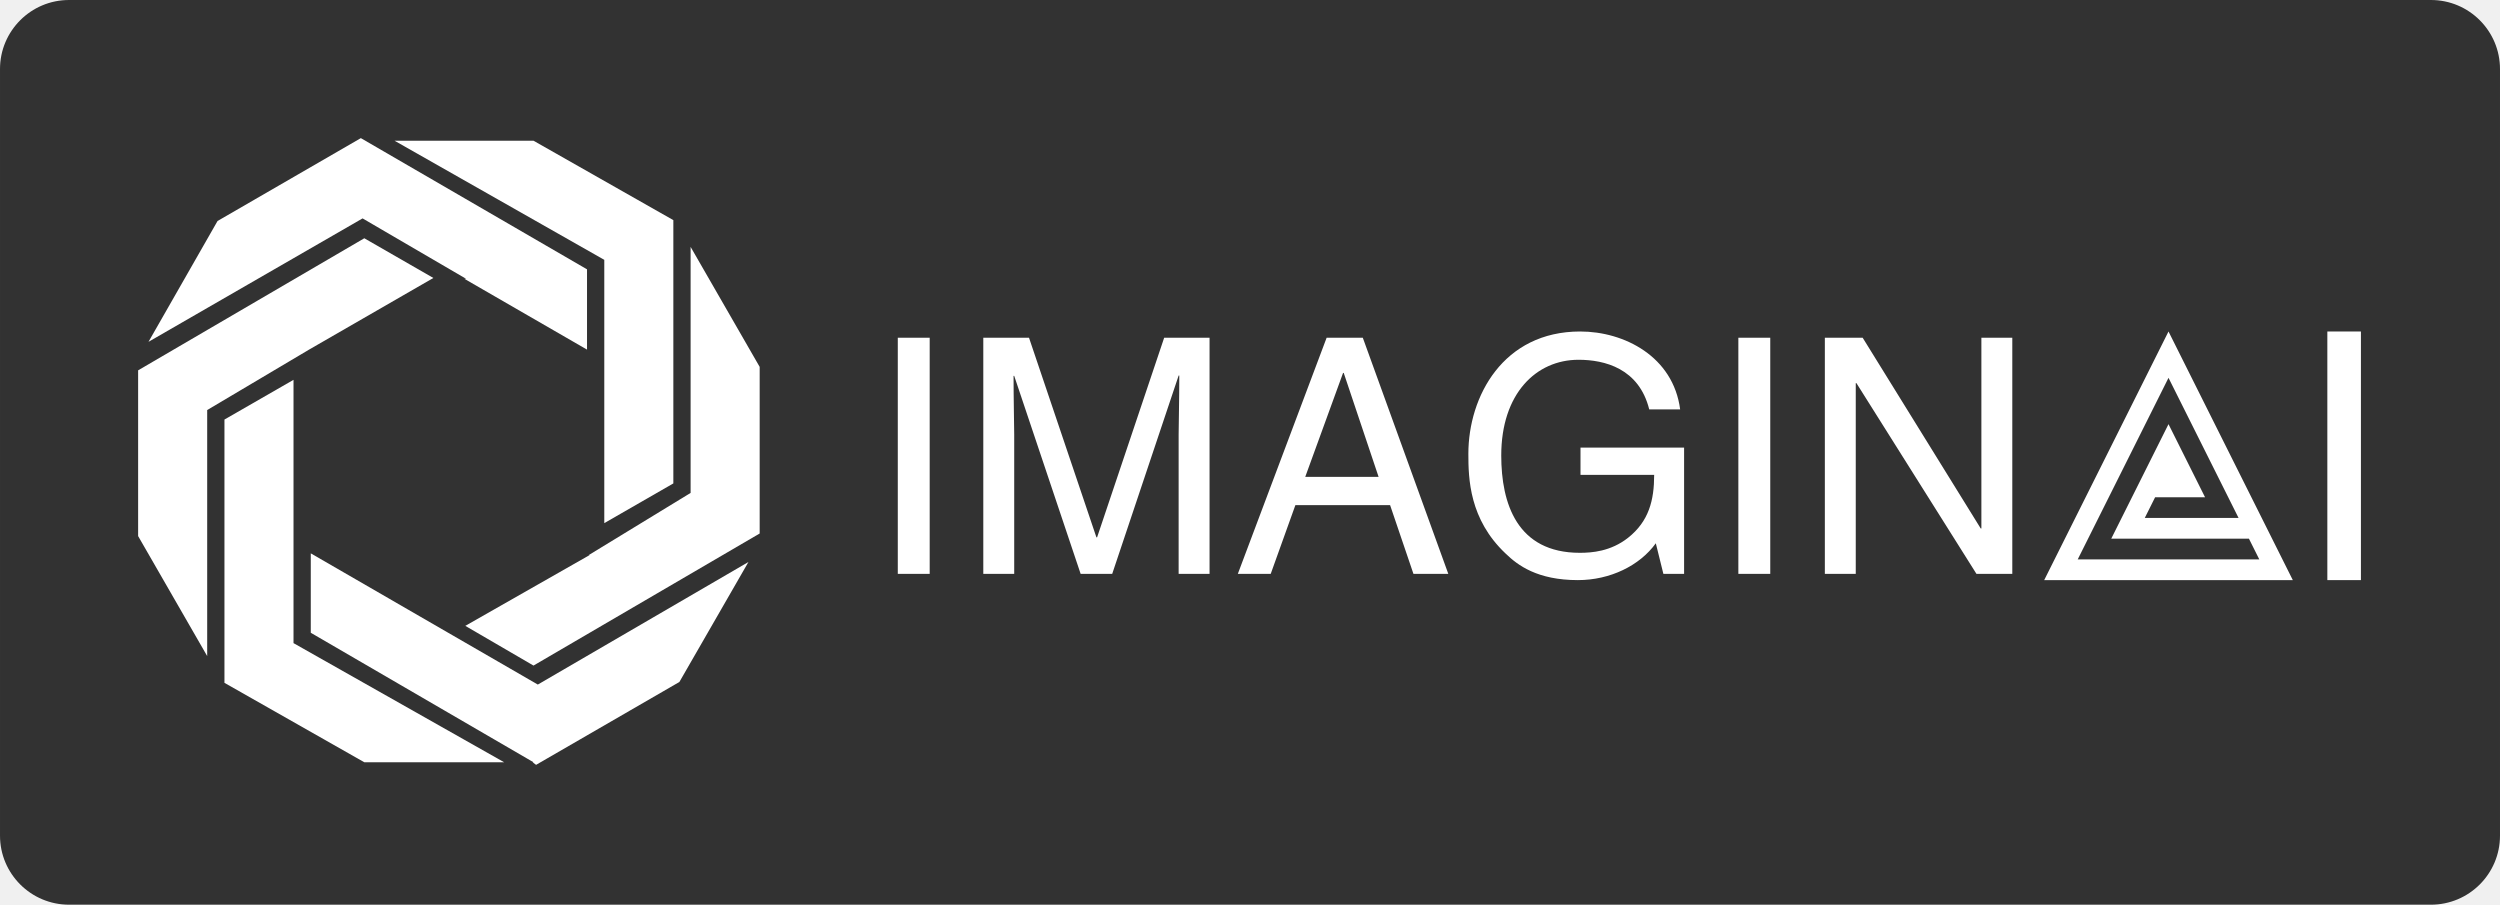
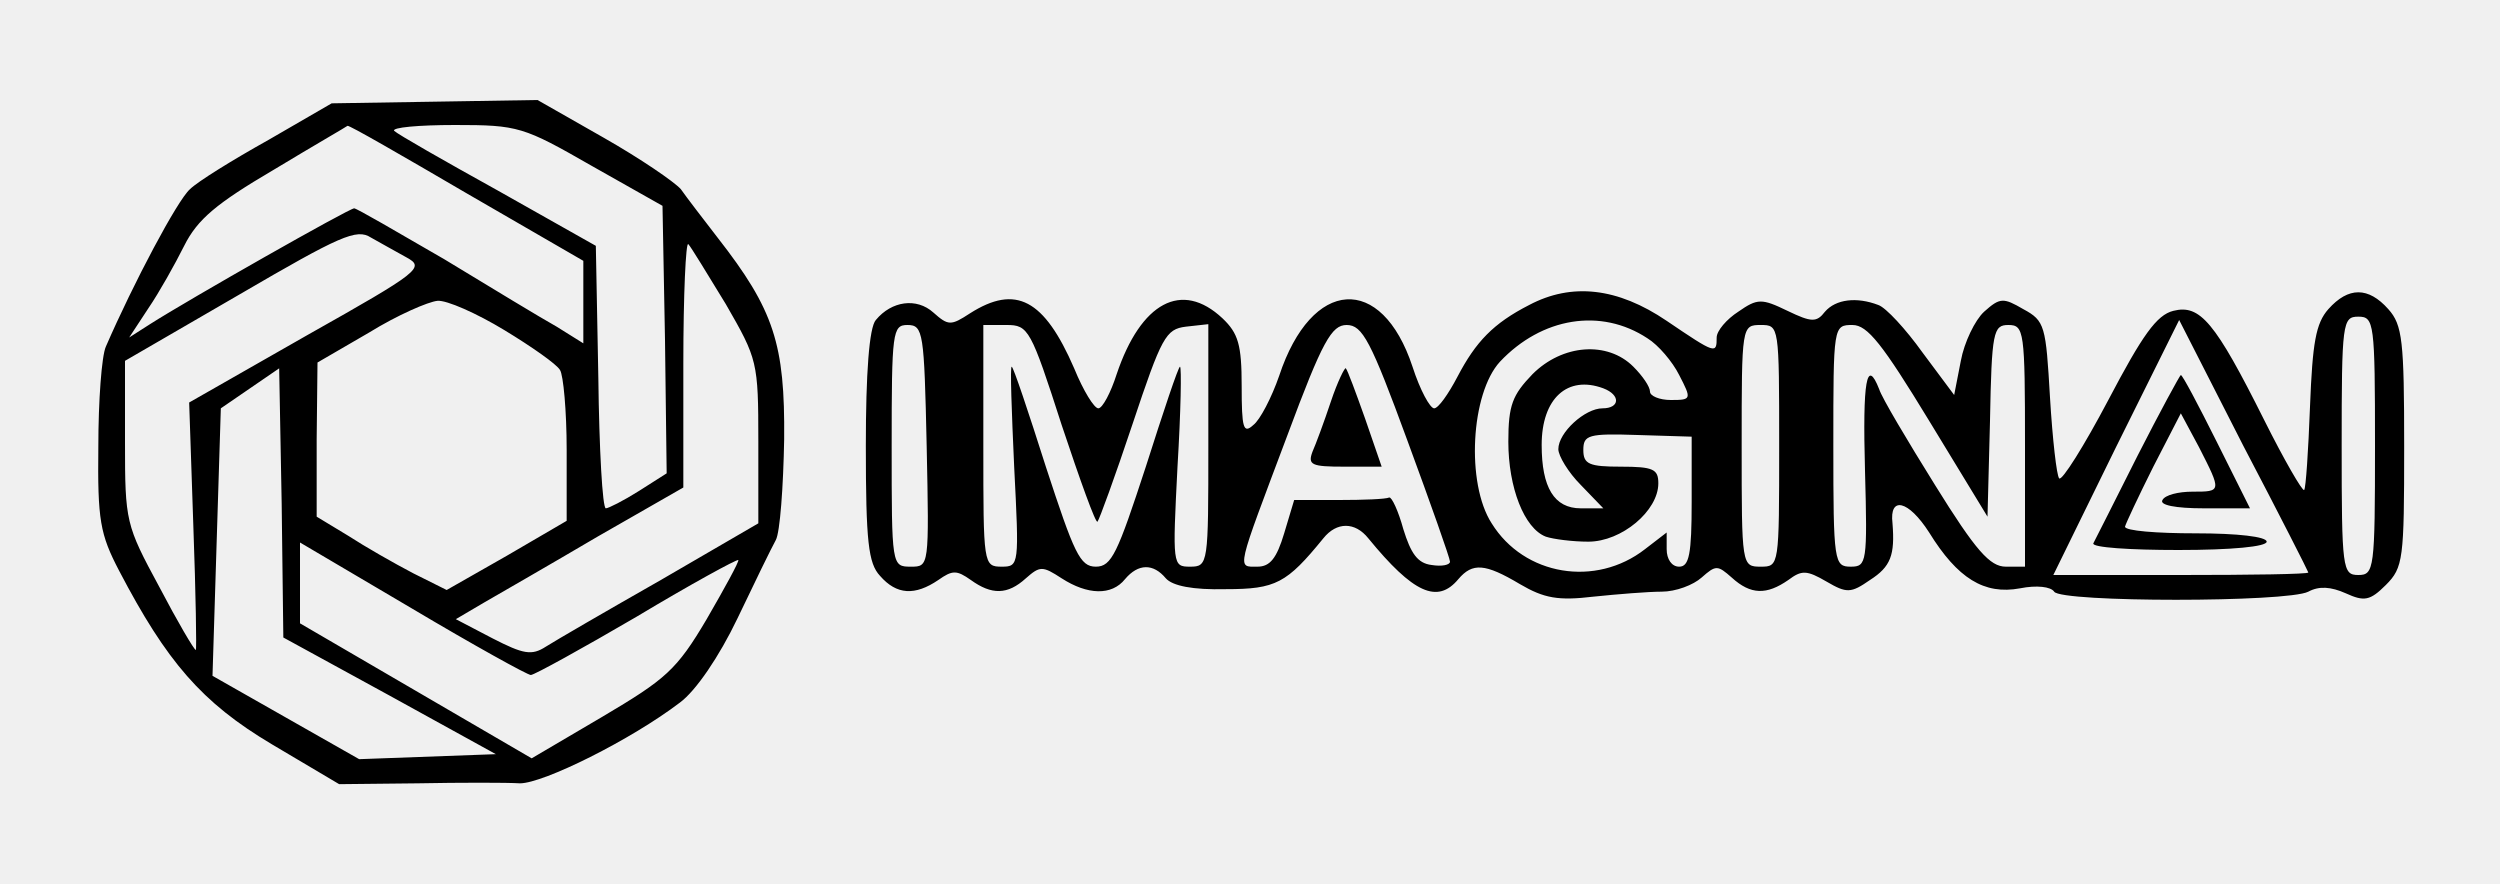
- <svg xmlns="http://www.w3.org/2000/svg" width="231.96" height="83.941" viewBox="0 0 362 131" class="css-1j8o68f">
-   <defs id="SvgjsDefs4738" />
-   <g id="SvgjsG4739" featurekey="rootContainer" transform="matrix(1,0,0,1,0,0)" fill="#323232">
-     <rect width="362" height="131" rx="10" ry="10" />
-   </g>
-   <g id="SvgjsG4740" featurekey="QMusi1-0" transform="matrix(1.25,0,0,1.25,8.75,9.125)" fill="#ffffff">
-     <polygon points="71,48.7 71,18.2 54.8,9 38.7,9 63,22.8 63,36.7 63,53.3 " />
-     <polygon points="29,66 54.8,81 54.7,81 55.1,81.3 71.7,71.7 79.7,57.8 55.3,72 29,56.8 " />
-     <polygon points="61.2,57 61.3,57 46.9,65.2 54.8,69.8 81,54.5 81,35.2 73,21.3 73,49.8 " />
-     <polygon points="61,23.9 34.8,8.7 18.2,18.3 10.2,32.3 35,18 47,25 46.8,25 61,33.2 " />
-     <polygon points="35.2,20.3 9,35.6 9,54.8 17,68.7 17,40.2 28.8,33.2 28.8,33.2 43.2,24.9 " />
-     <polygon points="19,41.3 19,71.8 35.2,81 51.4,81 27,67.2 27,53.3 27,36.7 " />
-   </g>
-   <g id="SvgjsG4741" featurekey="nameLeftFeature-0" transform="matrix(2.380952,0,0,2.380952,125.6667,35.47619)" fill="#ffffff">
-     <path d="M3.76 5.64 l0 14.36 l-1.94 0 l0 -14.36 l1.94 0 z M20.78 20 l-1.88 0 l0 -8.48 c0 -0.42 0.04 -2.24 0.04 -3.58 l-0.04 0 l-4.04 12.06 l-1.92 0 l-4.04 -12.04 l-0.04 0 c0 1.32 0.04 3.14 0.04 3.56 l0 8.48 l-1.88 0 l0 -14.36 l2.78 0 l4.1 12.14 l0.04 0 l4.08 -12.14 l2.76 0 l0 14.36 z M31.76 15.82 l-5.76 0 l-1.5 4.18 l-2 0 l5.4 -14.36 l2.2 0 l5.2 14.36 l-2.12 0 z M26.6 14.1 l4.46 0 l-2.12 -6.32 l-0.04 0 z M43.34 13.98 l0 -1.66 l6.3 0 l0 7.68 l-1.26 0 l-0.46 -1.86 c-0.98 1.36 -2.78 2.24 -4.74 2.24 c-2.46 0 -3.66 -0.9 -4.4 -1.62 c-2.2 -2.08 -2.26 -4.54 -2.26 -6.06 c0 -3.5 2.12 -7.44 6.8 -7.44 c2.68 0 5.66 1.52 6.08 4.74 l-1.88 0 c-0.62 -2.5 -2.72 -3.02 -4.3 -3.02 c-2.58 0 -4.7 2.06 -4.7 5.82 c0 2.92 0.96 5.92 4.78 5.92 c0.72 0 1.88 -0.08 2.94 -0.92 c1.26 -1 1.58 -2.28 1.58 -3.82 l-4.48 0 z M54.88 5.64 l0 14.36 l-1.94 0 l0 -14.36 l1.94 0 z M67.72 17.24 l0 -11.6 l1.88 0 l0 14.36 l-2.18 0 l-7.3 -11.6 l-0.04 0 l0 11.6 l-1.88 0 l0 -14.36 l2.3 0 l7.18 11.6 l0.04 0 z" />
-   </g>
-   <g id="SvgjsG4742" featurekey="inlineSymbolFeature-0" transform="matrix(0.45,0,0,0.45,291.5,43.5)" fill="#ffffff">
-     <path d="M50,10L10,90h80L50,10z M50,24.909L72.546,70H42.36l3.333-6.667h16.064L50,39.814L31.575,76.667h44.304l3.333,6.666H20.788  L50,24.909z" />
-   </g>
-   <g id="SvgjsG4743" featurekey="nameRightFeature-0" transform="matrix(2.506964,0,0,2.506964,332.4373,33.86073)" fill="#ffffff">
-     <path d="M3.76 5.64 l0 14.36 l-1.94 0 l0 -14.36 l1.94 0 z" />
+ <svg xmlns="http://www.w3.org/2000/svg" version="1.0" width="300pt" height="106pt" viewBox="0 0 300 106" preserveAspectRatio="xMidYMid meet">
+   <g transform="translate(0,106) scale(0.1,-0.1)" fill="#000000" stroke="none">
+     <path d="M322 892 c-43 -24 -85 -50 -94 -59 -15 -13 -68 -113 -101 -189 -5 -11 -9 -65 -9 -120 -1 -88 2 -105 25 -149 57 -109 99 -158 183 -208 l81 -48 94 1 c52 1 107 1 123 0 28 0 133 52 192 97 19 14 47 55 69 101 20 42 41 85 46 94 5 9 9 64 10 121 1 114 -12 155 -80 242 -17 22 -37 48 -44 58 -8 9 -49 37 -93 62 l-79 45 -123 -2 -124 -2 -76 -44z m238 -64 l140 -81 0 -50 0 -49 -32 20 c-18 10 -79 47 -135 81 -57 33 -105 61 -108 61 -6 0 -198 -109 -245 -139 l-25 -16 23 35 c13 19 32 53 43 75 16 32 39 51 107 91 48 29 88 52 89 53 2 1 66 -36 143 -81z m150 33 l85 -48 3 -161 2 -160 -33 -21 c-19 -12 -37 -21 -40 -21 -4 0 -8 71 -9 157 l-3 158 -117 66 c-65 36 -121 68 -125 72 -3 4 29 7 73 7 76 0 82 -2 164 -49z m-222 -110 c22 -12 16 -17 -119 -93 l-142 -81 5 -148 c3 -82 4 -149 3 -149 -2 0 -22 34 -44 76 -40 74 -41 78 -41 173 l0 98 138 80 c120 70 140 79 157 68 11 -6 30 -17 43 -24z m383 -56 c38 -66 39 -69 39 -165 l0 -98 -117 -68 c-65 -37 -127 -73 -138 -80 -17 -11 -27 -9 -64 10 l-44 23 34 20 c19 11 80 46 136 79 l103 59 0 149 c0 82 3 147 6 143 3 -3 23 -36 45 -72z m-266 -31 c33 -20 63 -41 67 -48 4 -6 8 -49 8 -96 l0 -85 -72 -42 -72 -41 -40 20 c-23 12 -58 32 -78 45 l-38 23 0 93 1 92 62 36 c34 21 71 37 82 38 11 1 47 -15 80 -35z m-137 -439 l127 -70 -82 -3 -82 -3 -88 50 -88 50 5 161 5 160 35 24 35 24 3 -162 2 -161 128 -70z m169 25 c4 0 62 32 127 70 65 39 120 69 122 68 1 -2 -16 -33 -38 -71 -36 -61 -49 -72 -125 -117 l-85 -50 -139 81 -139 81 0 49 0 48 134 -79 c74 -44 139 -80 143 -80z" />
+     <path d="M1835 694 c-43 -22 -64 -44 -86 -86 -11 -21 -23 -38 -28 -38 -5 0 -17 22 -26 50 -37 112 -121 107 -160 -11 -9 -26 -23 -53 -31 -59 -12 -11 -14 -4 -14 47 0 49 -4 63 -23 81 -49 46 -98 19 -127 -67 -7 -22 -17 -41 -22 -41 -5 0 -18 21 -29 48 -36 83 -70 101 -125 66 -23 -15 -26 -15 -44 1 -20 18 -50 14 -69 -9 -8 -9 -12 -64 -12 -151 0 -115 3 -141 17 -156 20 -23 42 -24 70 -5 17 12 22 12 39 0 25 -18 44 -18 66 2 17 15 20 15 43 0 31 -20 60 -21 76 -1 16 19 34 19 49 1 8 -9 32 -14 72 -13 60 0 73 7 117 61 16 20 38 20 54 0 54 -66 83 -79 108 -49 17 20 32 19 74 -6 29 -17 46 -20 88 -15 29 3 66 6 82 6 17 0 38 8 48 17 17 15 19 15 36 0 23 -21 42 -21 68 -3 16 12 22 12 46 -2 24 -14 29 -14 52 2 25 16 30 30 27 68 -4 33 19 28 44 -11 34 -55 66 -75 109 -67 20 4 37 2 41 -4 8 -13 280 -13 305 0 13 7 27 6 45 -2 22 -10 29 -9 48 10 21 21 22 31 22 166 0 127 -2 146 -19 165 -24 27 -48 27 -72 0 -15 -17 -19 -40 -22 -117 -2 -53 -5 -98 -7 -100 -2 -2 -24 36 -48 84 -59 118 -77 139 -109 131 -20 -5 -37 -29 -78 -107 -29 -55 -56 -98 -59 -94 -3 3 -8 47 -11 97 -5 86 -6 92 -32 106 -24 14 -28 14 -47 -3 -11 -10 -24 -37 -28 -59 l-8 -41 -38 51 c-20 28 -44 54 -53 57 -26 10 -51 7 -64 -8 -10 -13 -16 -13 -45 1 -31 15 -36 15 -59 -1 -14 -9 -26 -23 -26 -31 0 -20 -1 -20 -60 20 -59 40 -114 46 -165 19z m142 -40 c13 -8 30 -28 38 -44 15 -29 15 -30 -10 -30 -14 0 -25 5 -25 10 0 6 -9 19 -20 30 -31 31 -85 27 -121 -9 -24 -25 -29 -37 -29 -81 0 -55 19 -104 45 -114 9 -3 32 -6 51 -6 40 0 84 37 84 70 0 17 -6 20 -45 20 -38 0 -45 3 -45 20 0 18 6 20 65 18 l65 -2 0 -78 c0 -63 -3 -78 -15 -78 -9 0 -15 9 -15 21 l0 20 -26 -20 c-59 -46 -145 -32 -184 31 -31 48 -25 156 10 194 50 53 121 65 177 28z m793 -281 c0 -2 -69 -3 -153 -3 l-153 0 75 153 76 153 77 -151 c43 -82 78 -151 78 -152z m80 152 c0 -148 -1 -155 -20 -155 -19 0 -20 7 -20 155 0 148 1 155 20 155 19 0 20 -7 20 -155z m-1738 0 c3 -145 3 -145 -19 -145 -23 0 -23 1 -23 145 0 137 1 145 19 145 19 0 20 -9 23 -145z m162 25 c22 -66 41 -119 43 -116 2 2 21 54 42 117 35 105 40 114 64 117 l27 3 0 -145 c0 -143 0 -146 -22 -146 -21 0 -21 2 -15 120 4 66 5 120 3 120 -2 0 -20 -54 -41 -120 -34 -104 -41 -120 -60 -120 -19 0 -26 16 -60 120 -21 66 -39 120 -41 120 -2 0 0 -54 3 -120 6 -118 6 -120 -15 -120 -22 0 -22 3 -22 145 l0 145 28 0 c26 0 29 -5 66 -120z m415 -19 c28 -76 51 -141 51 -145 0 -4 -10 -6 -22 -4 -17 2 -25 14 -34 43 -6 22 -14 39 -17 38 -4 -2 -31 -3 -60 -3 l-54 0 -12 -40 c-9 -30 -17 -40 -32 -40 -25 0 -26 -7 36 158 42 113 53 132 71 132 19 0 29 -19 73 -139z m446 -6 c0 -144 0 -145 -22 -145 -23 0 -23 1 -23 145 0 144 0 145 23 145 22 0 22 -1 22 -145z m180 30 l70 -115 3 115 c2 107 4 115 22 115 19 0 20 -7 20 -145 l0 -145 -23 0 c-19 0 -36 19 -85 98 -33 53 -64 105 -67 115 -15 38 -20 11 -17 -98 3 -110 2 -115 -17 -115 -20 0 -21 5 -21 145 0 144 0 145 23 145 18 0 36 -23 92 -115z m-391 39 c21 -8 20 -24 -1 -24 -21 0 -53 -29 -53 -49 0 -8 12 -28 27 -43 l27 -28 -27 0 c-32 0 -47 25 -47 76 0 56 31 84 74 68z" />
+     <path d="M2565 513 c-27 -54 -51 -101 -53 -105 -2 -5 44 -8 102 -8 64 0 106 4 106 10 0 6 -35 10 -85 10 -47 0 -85 3 -85 8 1 4 16 36 34 72 l33 64 22 -41 c27 -53 27 -53 -8 -53 -17 0 -33 -4 -36 -10 -4 -6 15 -10 50 -10 l55 0 -40 80 c-22 44 -41 80 -43 80 -1 0 -25 -44 -52 -97z" />
+     <path d="M1597 578 c-8 -24 -18 -51 -22 -60 -6 -16 -1 -18 38 -18 l45 0 -20 58 c-11 31 -21 58 -23 60 -1 2 -10 -16 -18 -40z" />
  </g>
</svg>
